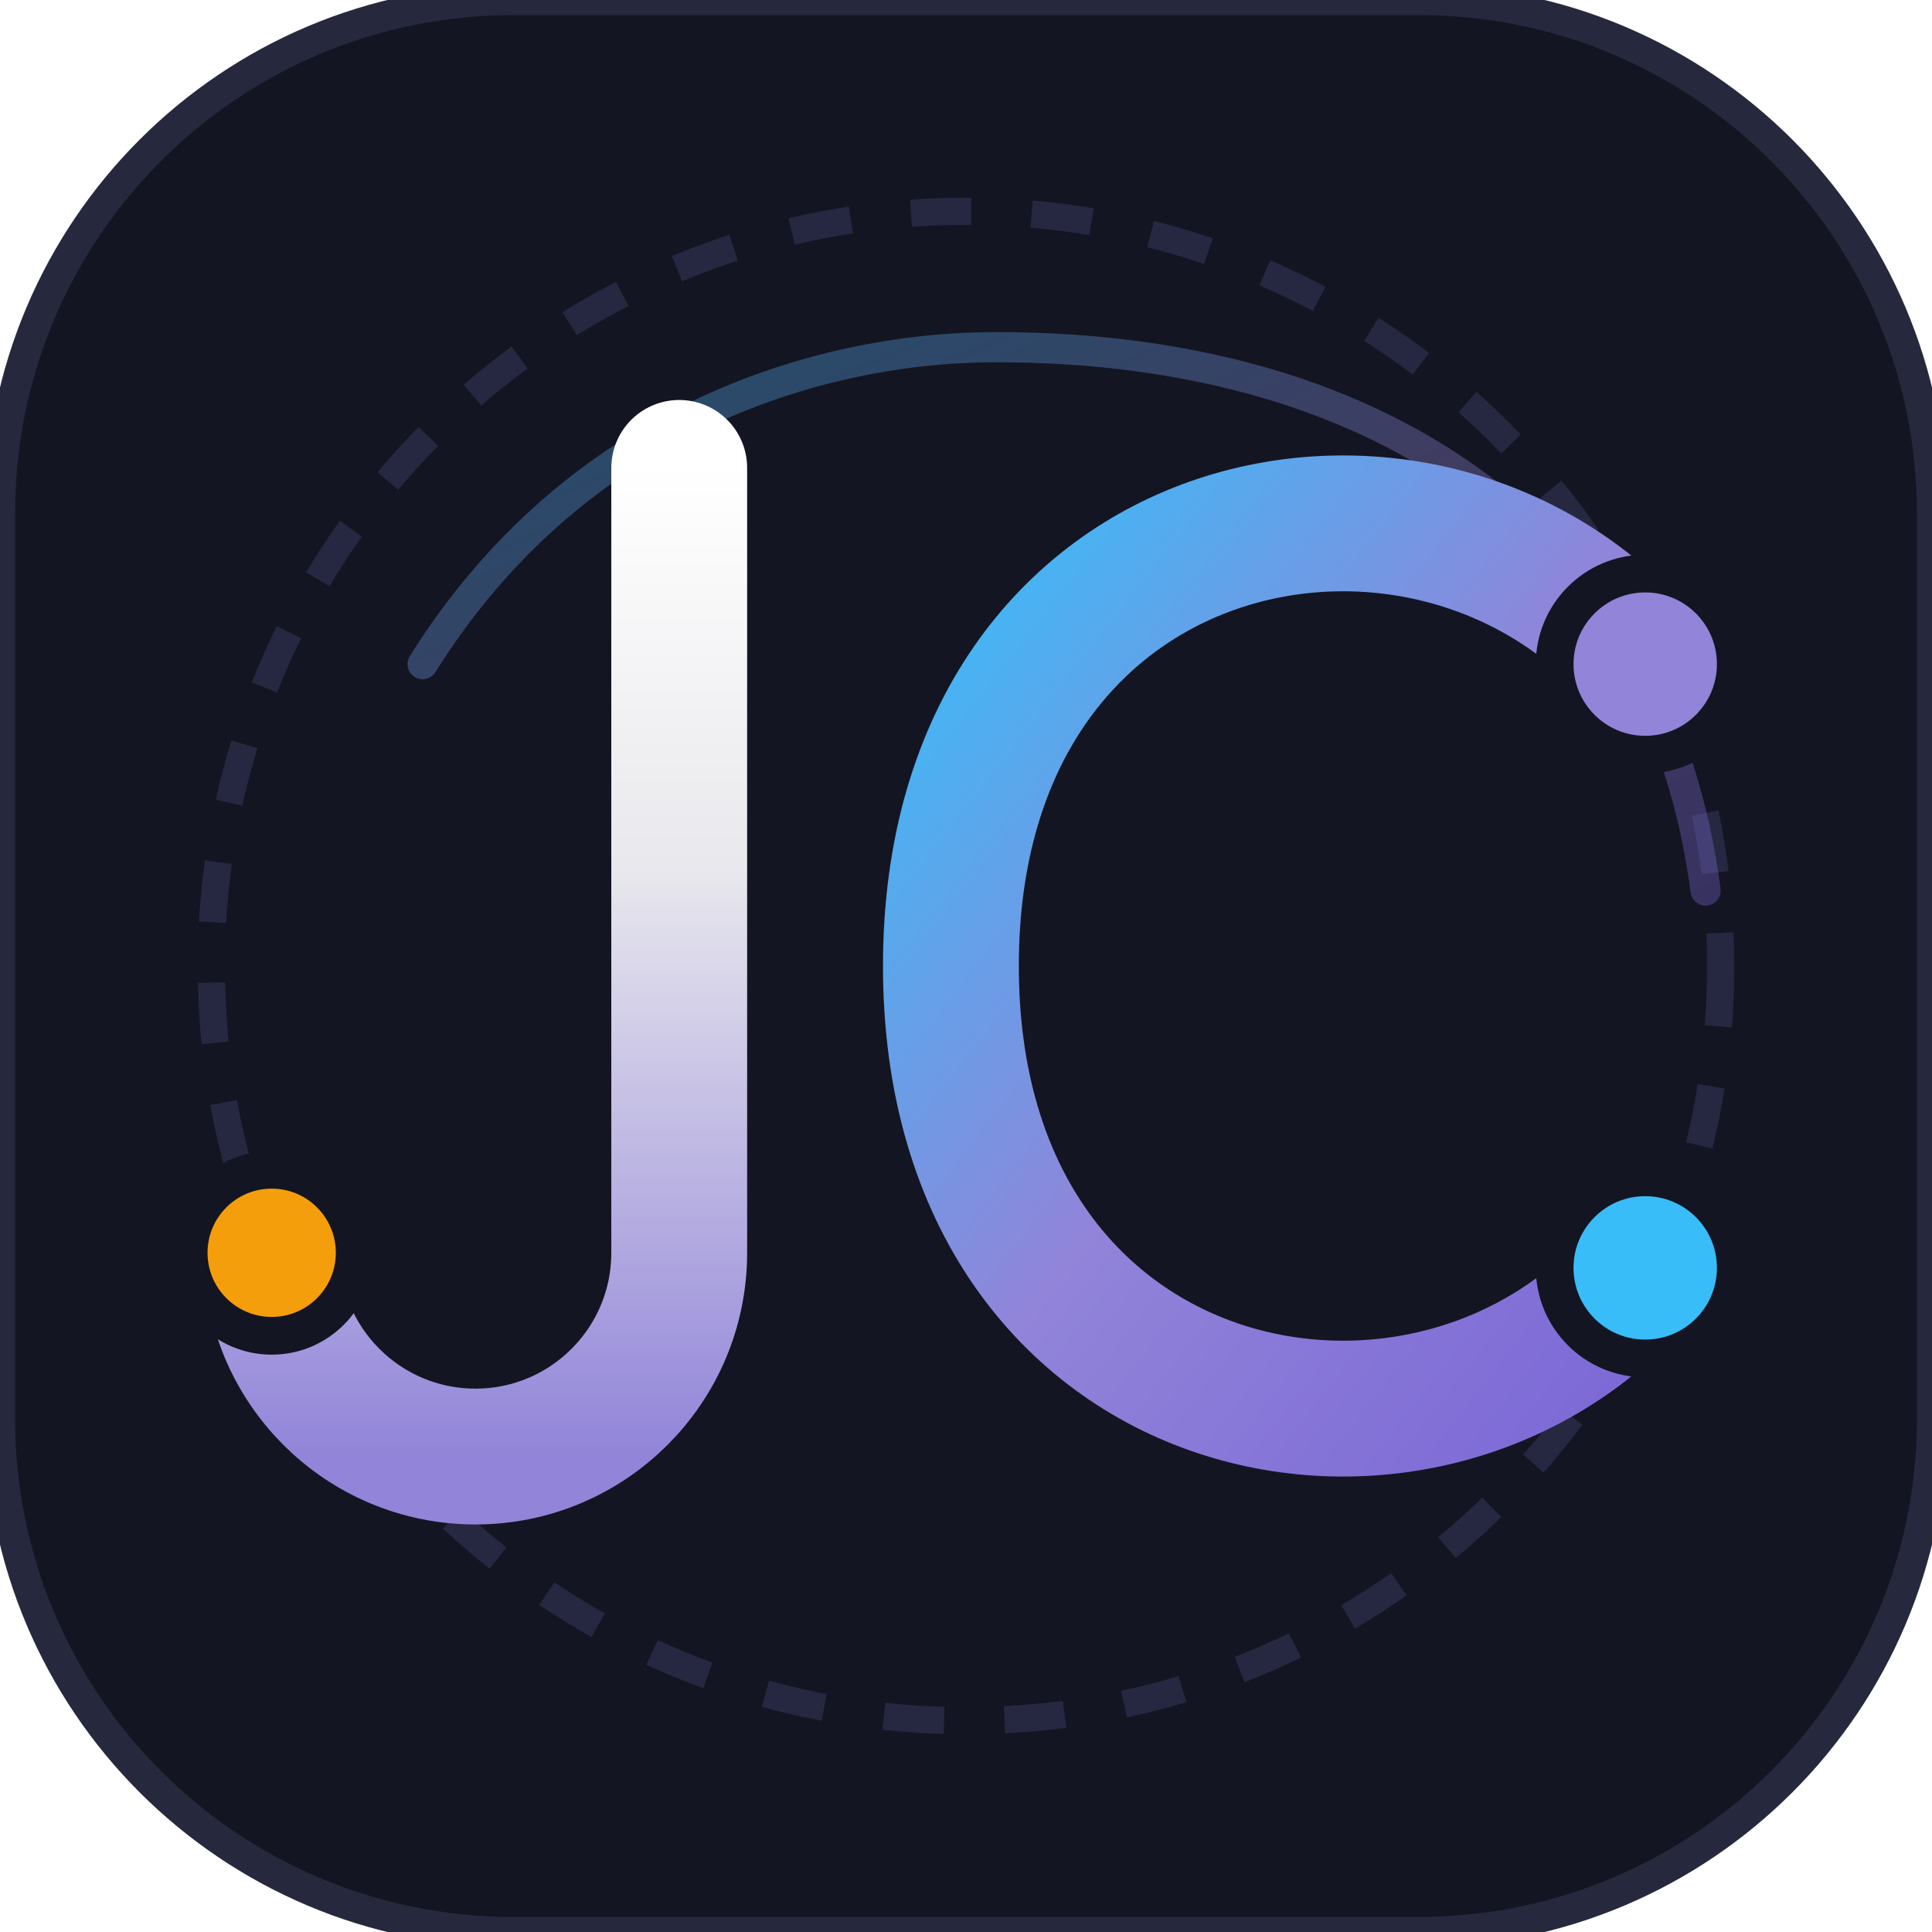
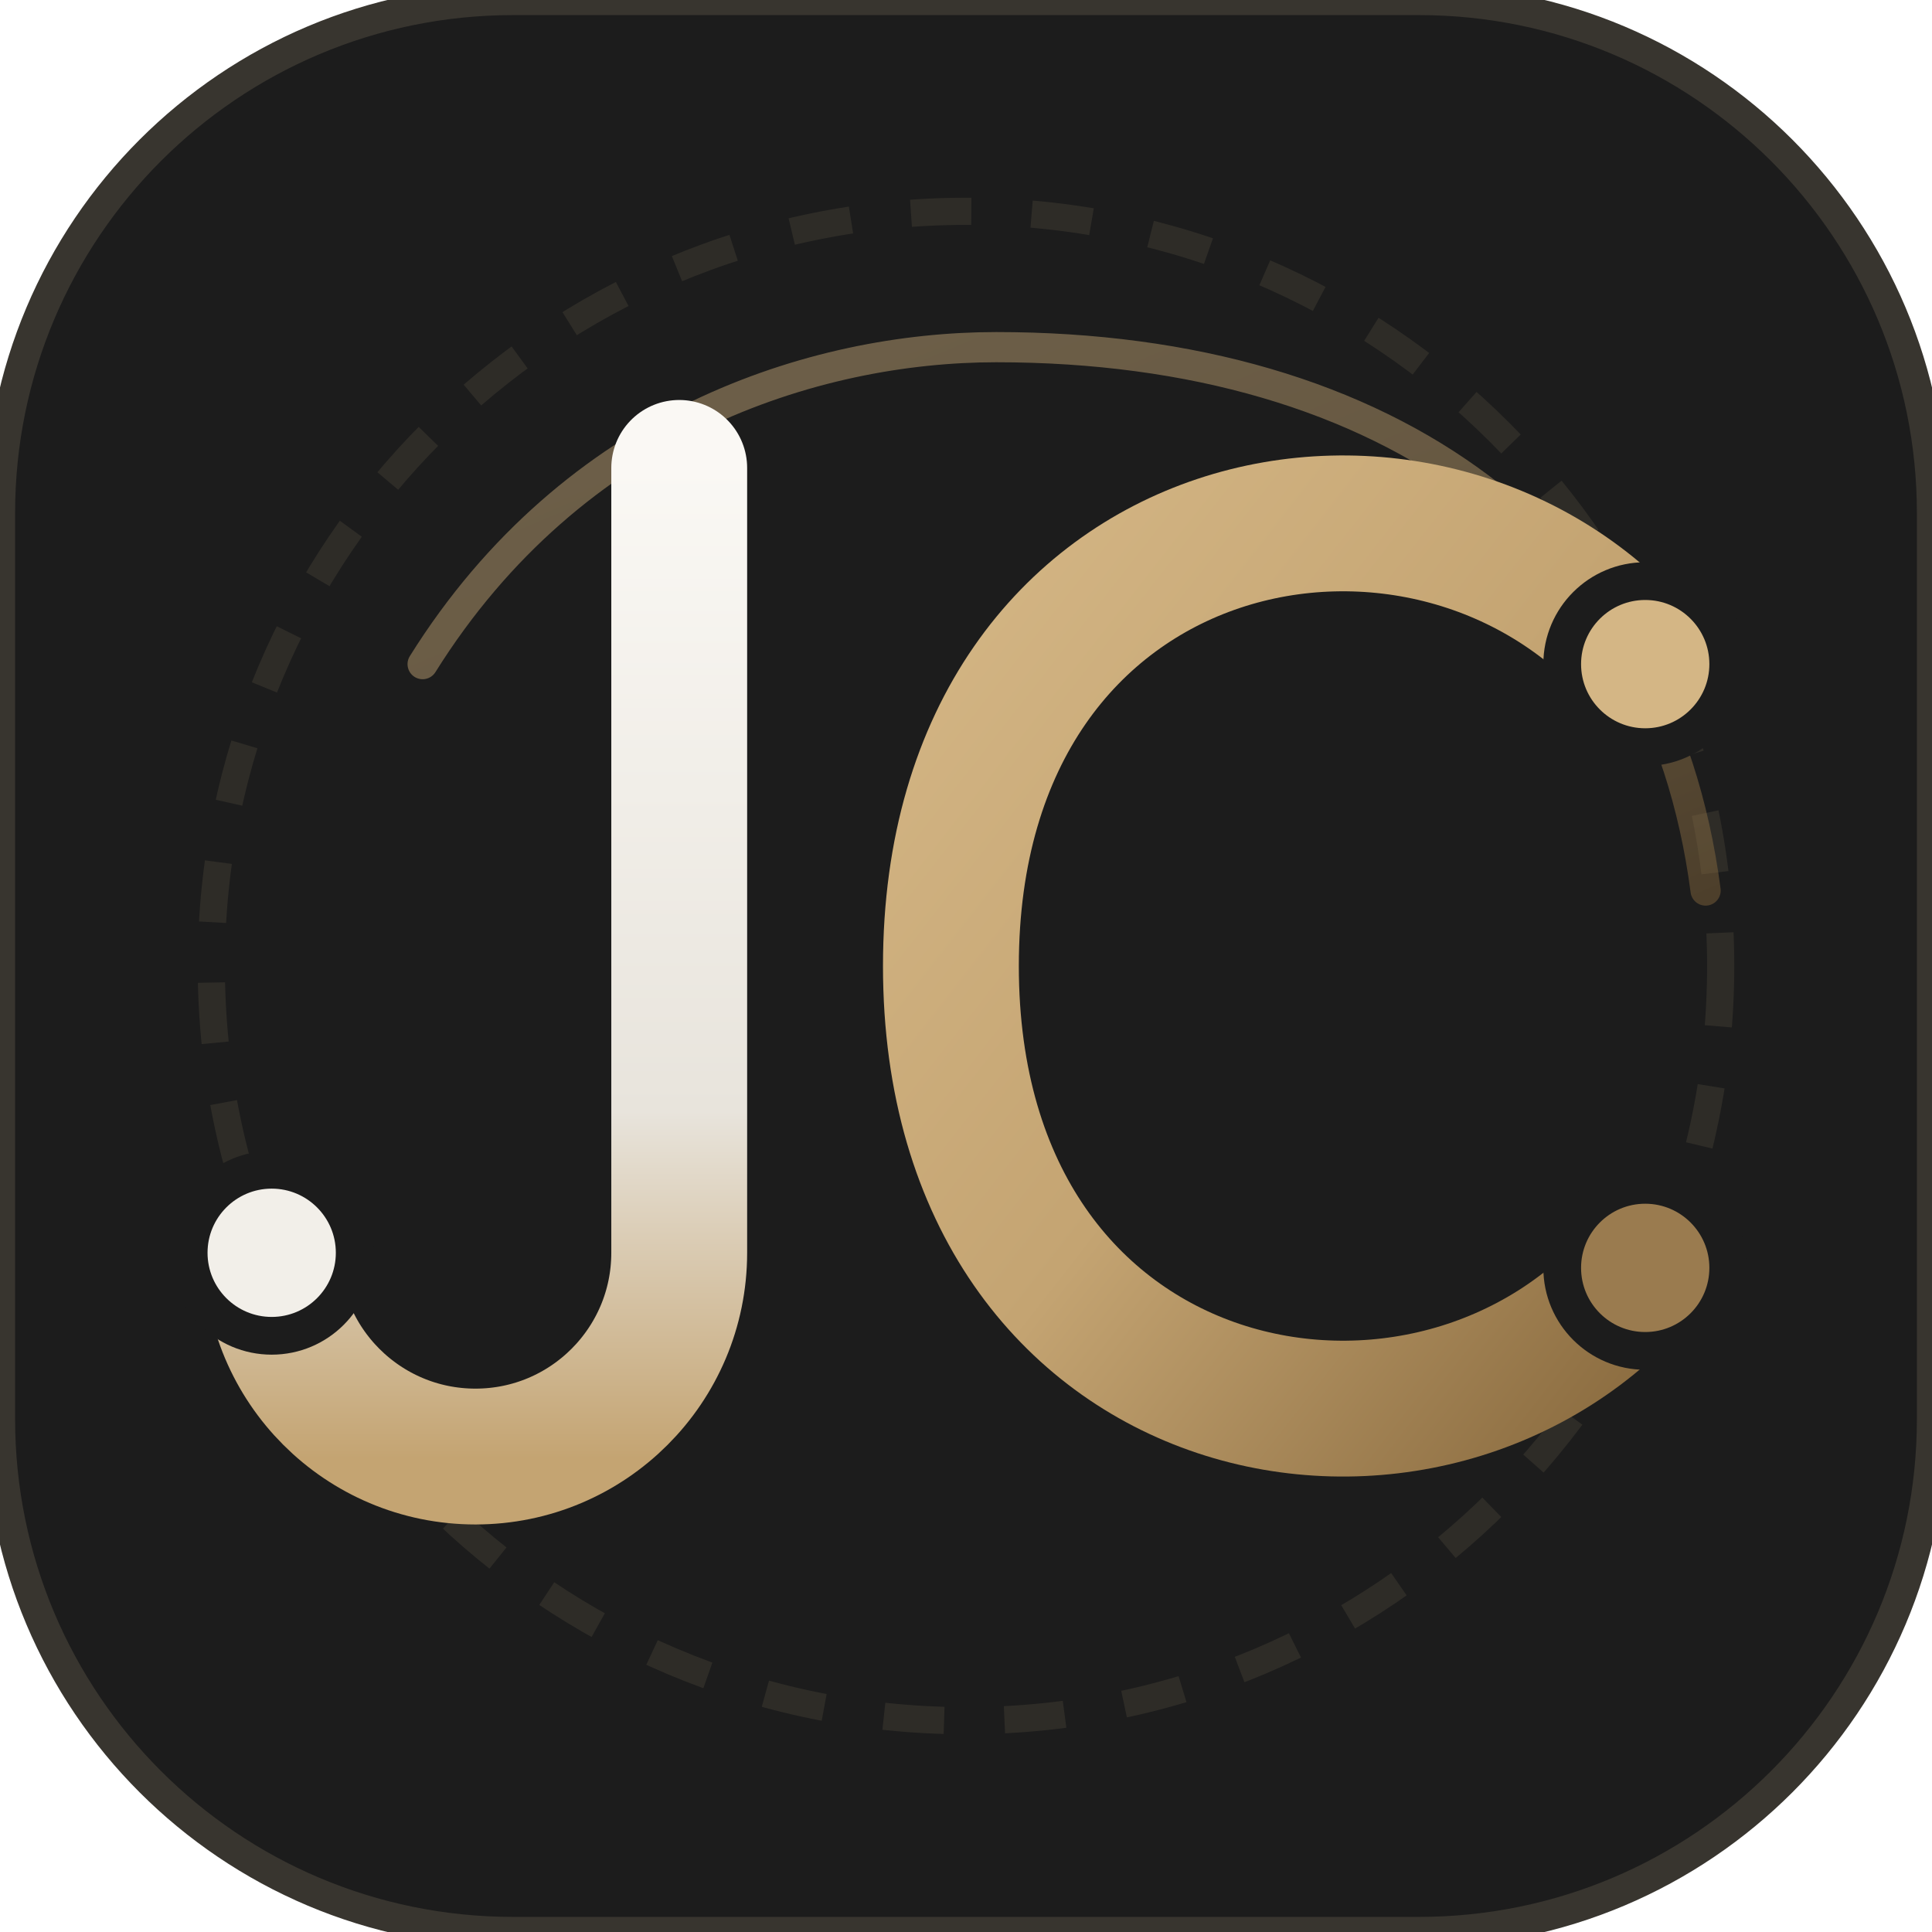
<svg xmlns="http://www.w3.org/2000/svg" viewBox="0 0 128 128" fill="none">
  <defs>
-     <linearGradient id="fav-c-grad" x1="0%" y1="0%" x2="100%" y2="100%">
-       <stop offset="0%" stop-color="#38bdf8" />
-       <stop offset="50%" stop-color="#9184d9" />
-       <stop offset="100%" stop-color="#7c68d6" />
+     <linearGradient id="fav-bronze-grad" x1="0%" y1="0%" x2="100%" y2="100%">
+       <stop offset="0%" stop-color="#d4b685" />
+       <stop offset="50%" stop-color="#c4a472" />
+       <stop offset="100%" stop-color="#8a6b3f" />
    </linearGradient>
-     <linearGradient id="fav-j-grad" x1="0%" y1="0%" x2="0%" y2="100%">
-       <stop offset="0%" stop-color="#ffffff" />
-       <stop offset="40%" stop-color="#e9e9ed" />
-       <stop offset="100%" stop-color="#9184d9" />
+     <linearGradient id="fav-ivory-grad" x1="0%" y1="0%" x2="0%" y2="100%">
+       <stop offset="0%" stop-color="#faf8f4" />
+       <stop offset="65%" stop-color="#e8e4dc" />
+       <stop offset="100%" stop-color="#c4a472" />
    </linearGradient>
  </defs>
-   <rect width="128" height="128" rx="34" fill="#141522" stroke="#26293d" stroke-width="2" />
-   <circle cx="64" cy="64" r="50" stroke="#252840" stroke-width="1.8" stroke-dasharray="4 4" />
-   <path d="M28 44 C38 28 54 23 66 23 C92 23 110 36 113 59" stroke="url(#fav-c-grad)" stroke-width="2" stroke-linecap="round" opacity="0.35" />
-   <path d="M45 31 L45 83 A 13.5 13.5 0 0 1 18 83" stroke="url(#fav-j-grad)" stroke-width="9" stroke-linecap="round" stroke-linejoin="round" />
-   <path d="M109 44 C95 27 63 33 63 64 C63 95 95 101 109 84" stroke="url(#fav-c-grad)" stroke-width="9" stroke-linecap="round" stroke-linejoin="round" />
-   <circle cx="109" cy="44" r="6" fill="#9184d9" stroke="#141522" stroke-width="2.5" />
-   <circle cx="109" cy="84" r="6" fill="#38bdf8" stroke="#141522" stroke-width="2.5" />
-   <circle cx="18" cy="83" r="5.5" fill="#f59e0b" stroke="#141522" stroke-width="2.5" />
+   <rect width="128" height="128" rx="34" fill="#1c1c1c" stroke="#38352f" stroke-width="2" />
+   <circle cx="64" cy="64" r="50" stroke="#2e2c27" stroke-width="1.8" stroke-dasharray="4 4" />
+   <path d="M28 44 C38 28 54 23 66 23 C92 23 110 36 113 59" stroke="url(#fav-bronze-grad)" stroke-width="2" stroke-linecap="round" opacity="0.45" />
+   <path d="M45 31 L45 83 A 13.5 13.5 0 0 1 18 83" stroke="url(#fav-ivory-grad)" stroke-width="9" stroke-linecap="round" stroke-linejoin="round" />
+   <path d="M109 44 C95 27 63 33 63 64 C63 95 95 101 109 84" stroke="url(#fav-bronze-grad)" stroke-width="9" stroke-linecap="round" stroke-linejoin="round" />
+   <circle cx="109" cy="44" r="5.5" fill="#d4b685" stroke="#1c1c1c" stroke-width="2.5" />
+   <circle cx="109" cy="84" r="5.5" fill="#9a7b4f" stroke="#1c1c1c" stroke-width="2.5" />
+   <circle cx="18" cy="83" r="5.5" fill="#f2efe9" stroke="#1c1c1c" stroke-width="2.5" />
</svg>
